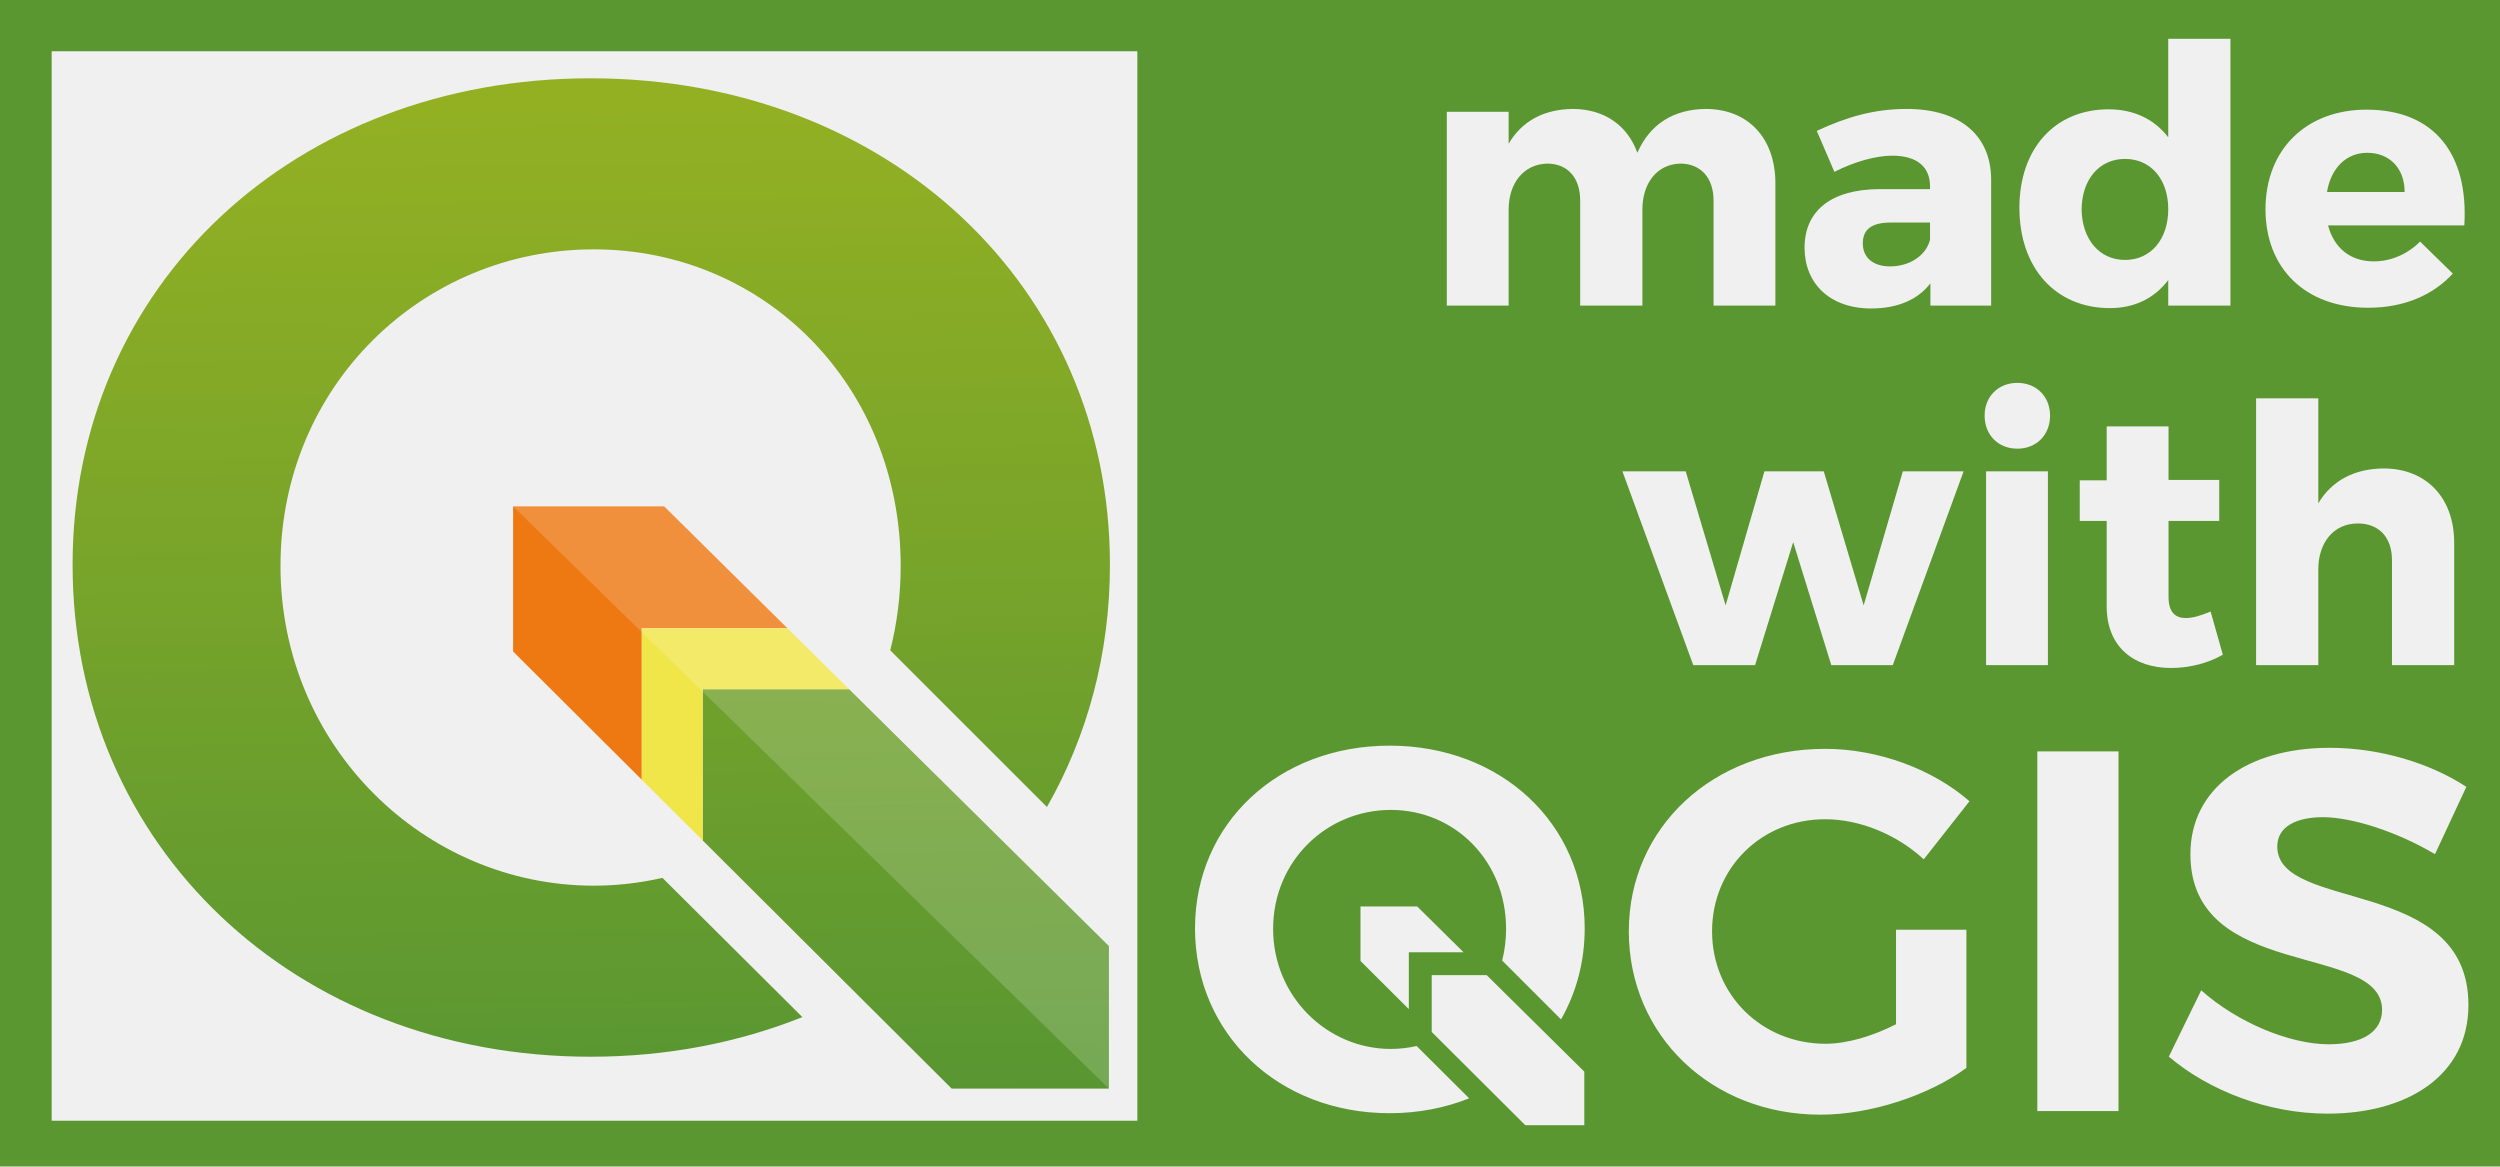
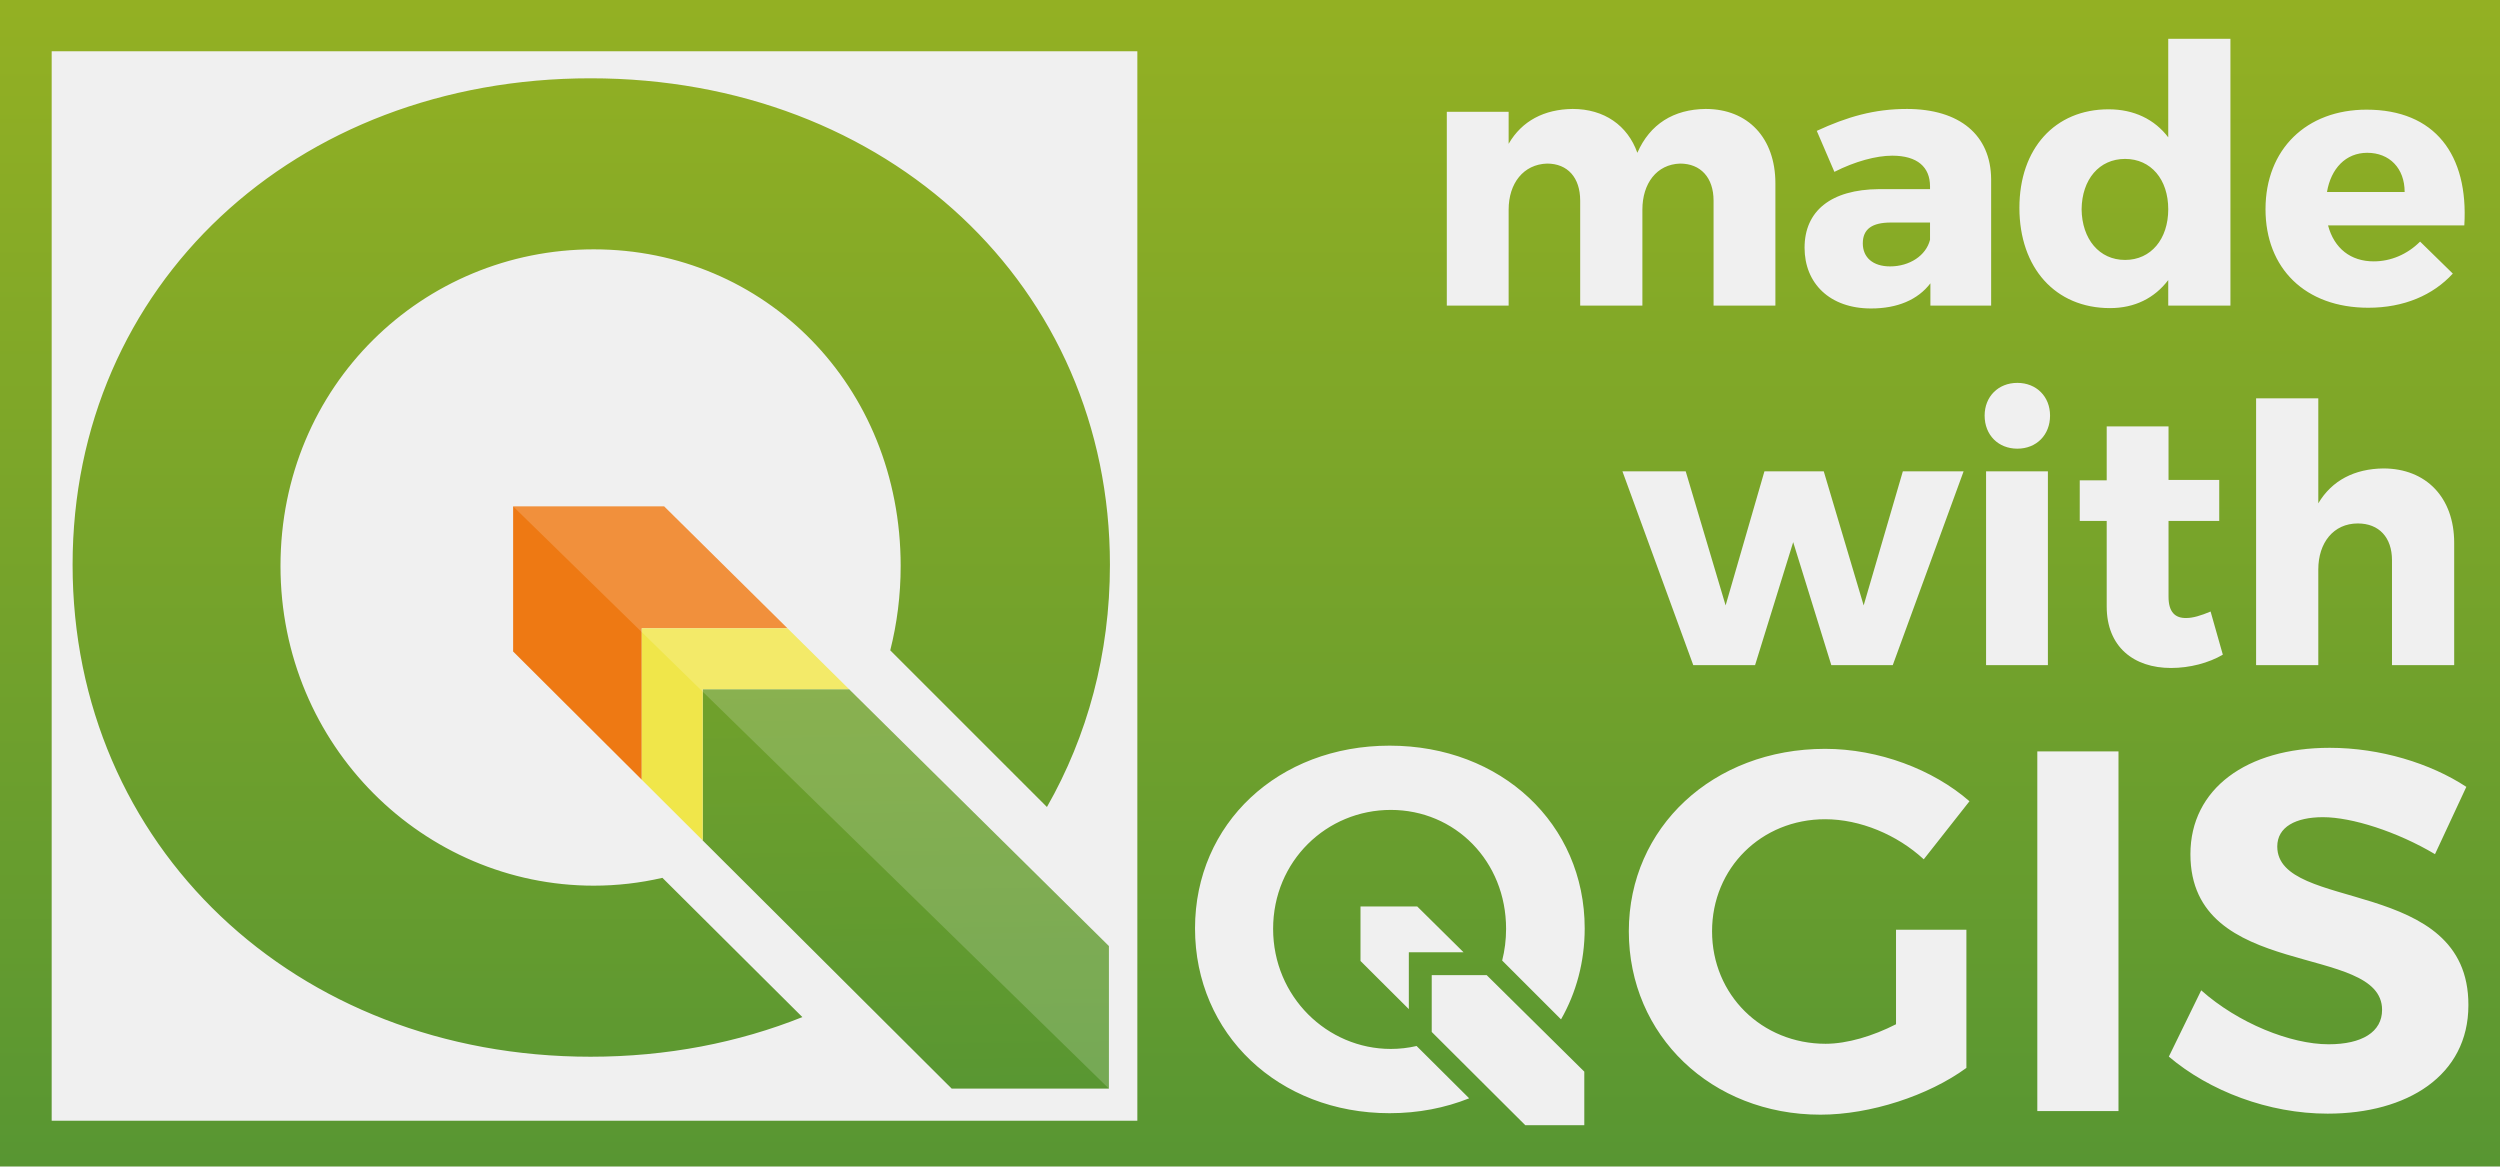
- <svg xmlns="http://www.w3.org/2000/svg" xmlns:xlink="http://www.w3.org/1999/xlink" height="172.301" width="369.273">
-   <defs>
-     <linearGradient gradientTransform="translate(-100.206 -87.199)" y2="102.936" x2="186.512" y1="250.235" x1="188.753" gradientUnits="userSpaceOnUse" id="c" xlink:href="#a" />
+ <svg xmlns="http://www.w3.org/2000/svg" xmlns:xlink="http://www.w3.org/1999/xlink" id="svg27" version="1.1" width="369.273" height="172.301">
+   <defs id="defs3">
+     <linearGradient xlink:href="#a" id="c" gradientUnits="userSpaceOnUse" x1="188.753" y1="250.235" x2="186.512" y2="102.936" gradientTransform="translate(-100.206 -87.199)" />
+     <linearGradient gradientUnits="userSpaceOnUse" y2="1.119" x2="187.371" y1="171.935" x1="187.371" id="linearGradient934" xlink:href="#a" />
  </defs>
-   <linearGradient y2="101.498" x2="232.211" y1="250.034" x1="234.47" gradientUnits="userSpaceOnUse" id="b">
-     <stop offset="0" stop-color="#589632" />
-     <stop offset="1" stop-color="#93b023" />
+   <linearGradient id="b" gradientUnits="userSpaceOnUse" x1="234.47" y1="250.034" x2="232.211" y2="101.498">
+     <stop id="stop5" stop-color="#589632" offset="0" />
+     <stop id="stop7" stop-color="#93b023" offset="1" />
  </linearGradient>
-   <linearGradient y2="102.936" x2="186.512" y1="250.235" x1="188.753" gradientUnits="userSpaceOnUse" id="a">
-     <stop offset="0" stop-color="#589632" />
-     <stop offset="1" stop-color="#93b023" />
+   <linearGradient id="a" gradientUnits="userSpaceOnUse" x1="188.753" y1="250.235" x2="186.512" y2="102.936">
+     <stop id="stop10" stop-color="#589632" offset="0" />
+     <stop id="stop12" stop-color="#93b023" offset="1" />
  </linearGradient>
-   <path d="M0 0v172.3h369.273V0zm320.27 5.736h9.185V45.14h-9.185v-3.77c-2.018 2.655-4.94 4.14-8.604 4.14-8.072 0-13.38-5.946-13.38-14.814 0-8.762 5.257-14.55 13.17-14.55 3.77 0 6.796 1.487 8.814 4.142zM7.633 7.57h160.363v157.977H7.633zm224.66 8.522c4.673 0 8.125 2.443 9.559 6.478 1.858-4.248 5.363-6.425 10.09-6.478 6.266 0 10.3 4.301 10.3 10.992v18.055h-9.133V29.633c0-3.399-1.912-5.47-4.94-5.47-3.45.105-5.573 2.921-5.573 6.798v14.178h-9.188V29.633c0-3.399-1.858-5.47-4.885-5.47-3.504.105-5.683 2.921-5.683 6.798v14.178h-9.133V16.516h9.133v4.726c1.965-3.398 5.258-5.097 9.453-5.15zm49.338 0c7.86 0 12.425 3.877 12.478 10.355V45.14h-8.972v-3.293c-1.859 2.442-4.887 3.717-8.764 3.717-6.107 0-9.822-3.716-9.822-8.973 0-5.417 3.876-8.603 10.992-8.656h7.539v-.426c0-2.815-1.857-4.514-5.574-4.514-2.39 0-5.524.85-8.551 2.39l-2.602-6.054c4.461-2.07 8.497-3.238 13.276-3.238zm67.928.105c10.09 0 15.08 6.639 14.443 17.1h-20.127c.903 3.398 3.346 5.31 6.744 5.31 2.496 0 4.94-1.01 6.852-2.921l4.832 4.726c-2.92 3.186-7.222 5.045-12.479 5.045-9.346 0-15.187-5.842-15.187-14.55 0-8.869 6.053-14.71 14.922-14.71zm.105 6.373c-3.186 0-5.363 2.336-5.947 5.787h11.47c0-3.504-2.23-5.787-5.523-5.787zm-35.768.903c-3.823 0-6.372 3.026-6.425 7.433.053 4.408 2.602 7.489 6.425 7.489 3.824 0 6.374-3.081 6.374-7.489 0-4.407-2.55-7.433-6.374-7.433zm-34.601 9.398c-2.761 0-4.143.956-4.143 3.08 0 2.071 1.487 3.399 4.035 3.399 2.868 0 5.31-1.594 5.895-3.93V32.87zm18.685 23.684c2.815 0 4.832 2.02 4.832 4.834 0 2.867-2.017 4.884-4.832 4.884-2.814 0-4.832-2.017-4.832-4.884 0-2.815 2.018-4.834 4.832-4.834zm35.266 2.285h9.188v15.506c2.017-3.399 5.363-5.1 9.61-5.153 6.32 0 10.462 4.302 10.462 10.993v18.056h-9.188V82.734c0-3.345-1.911-5.416-5.045-5.416-3.61 0-5.84 2.868-5.84 6.797v14.127h-9.187zm-22.066 4.14h9.132v7.913h7.489v6.054h-7.489v11.205c0 2.23.957 3.186 2.657 3.133.956 0 2.176-.373 3.556-.957l1.807 6.373c-2.071 1.222-4.885 1.965-7.646 1.965-5.523 0-9.506-3.133-9.506-9.08V76.947h-3.983v-6h3.983zm-71.532 6.64h9.346l5.895 19.806 5.734-19.807h8.762l5.894 19.807 5.79-19.807h8.974L279.58 98.242h-9.08l-5.629-18.162-5.629 18.162h-9.133zm53.713 0h9.133v28.622h-9.133zm-88.103 40.52c16.5 0 28.816 11.558 28.816 26.993 0 4.946-1.254 9.512-3.496 13.44l-8.693-8.692c.375-1.485.578-3.053.578-4.682 0-10.015-7.549-17.568-17.03-17.568-9.48 0-17.382 7.554-17.382 17.568 0 10.015 7.99 17.739 17.383 17.739a16.96 16.96 0 003.81-.434l7.766 7.726c-3.55 1.42-7.512 2.2-11.752 2.2-16.424 0-28.742-11.71-28.742-27.297 0-15.511 12.318-26.992 28.742-26.992zm138.855.319c7.438 0 14.875 2.276 20.188 5.768l-4.63 9.941c-5.615-3.34-12.294-5.463-16.544-5.463-4.022 0-6.754 1.442-6.754 4.326 0 9.791 28.308 4.326 28.232 23.451 0 10.398-9.031 16.014-20.794 16.014-8.729 0-17.458-3.339-23.454-8.424l4.782-9.79c5.465 4.857 13.206 7.968 18.822 7.968 4.934 0 7.894-1.82 7.894-5.084 0-10.018-28.31-4.174-28.31-22.996 0-9.639 8.273-15.711 20.568-15.711zm-74.529.152c7.893 0 15.937 3.035 21.326 7.74l-6.754 8.577c-3.947-3.643-9.411-5.92-14.572-5.92-9.412 0-16.697 7.212-16.697 16.547 0 9.41 7.363 16.62 16.773 16.62 3.188 0 6.983-1.138 10.399-2.884v-13.965h10.396v20.416c-5.616 4.099-14.193 6.906-21.555 6.906-16.09 0-28.308-11.686-28.308-27.093 0-15.331 12.446-26.944 28.992-26.944zm31.346.38h11.99v53.126h-11.99zm-99.971 22.904h8.38l6.839 6.761h-8.08v8.403l-7.139-7.114zm10.52 10.142h8.119l14.418 14.254v7.908h-8.721l-13.816-13.771z" fill="#5b9731" />
-   <path fill="#ee7913" d="M98.1 74.801H75.794v21.433l19 18.937v-22.37h21.513z" />
-   <path transform="translate(-100.206 -87.199)" fill="url(#b)" d="M204 189v22.34L240.782 248H264v-21.054L225.617 189z" />
-   <path fill="#f0e64a" d="M116.307 92.801H94.794v22.37l9 8.97v-22.34h21.617z" />
-   <path d="M97.846 129.665a45.146 45.146 0 01-10.144 1.157c-25.005 0-46.27-20.562-46.27-47.222s21.031-46.769 46.27-46.769c25.24 0 45.336 20.108 45.336 46.77 0 4.335-.54 8.507-1.539 12.46l23.144 23.14c5.967-10.456 9.305-22.612 9.305-35.779 0-41.09-32.79-71.856-76.714-71.856-43.722 0-76.512 30.564-76.512 71.856 0 41.494 32.791 72.666 76.512 72.666 11.287 0 21.835-2.076 31.284-5.854z" fill="url(#c)" />
-   <path d="M75.794 74.801l88 86v-21.054L125.411 101.8l-9.103-9-18.207-18z" fill="#fff" fill-opacity=".173" />
+   <path style="fill-opacity:1;fill:url(#linearGradient934)" id="path15" d="M 0 0 L 0 172.301 L 369.273 172.301 L 369.273 0 L 0 0 z M 320.27 5.736 L 329.455 5.736 L 329.455 45.141 L 320.27 45.141 L 320.27 41.369 C 318.252 44.024 315.33 45.51 311.666 45.51 C 303.594 45.51 298.285 39.563 298.285 30.695 C 298.285 21.933 303.542 16.146 311.455 16.146 C 315.225 16.146 318.252 17.632 320.27 20.287 L 320.27 5.736 z M 7.633 7.57 L 167.996 7.57 L 167.996 165.547 L 7.633 165.547 L 7.633 7.57 z M 87.234 11.566 C 43.512 11.566 10.723 42.13 10.723 83.422 C 10.723 124.916 43.513 156.088 87.234 156.088 C 98.521 156.088 109.069 154.012 118.518 150.234 L 97.846 129.664 A 45.146 45.146 0 0 1 87.701 130.822 C 62.696 130.822 41.432 110.26 41.432 83.6 C 41.432 56.94 62.462 36.83 87.701 36.83 C 112.941 36.83 133.037 56.94 133.037 83.602 C 133.037 87.937 132.497 92.108 131.498 96.061 L 154.643 119.201 C 160.61 108.745 163.947 96.589 163.947 83.422 C 163.947 42.332 131.158 11.566 87.234 11.566 z M 232.293 16.092 C 236.966 16.092 240.418 18.535 241.852 22.57 C 243.71 18.322 247.214 16.145 251.941 16.092 C 258.207 16.092 262.242 20.393 262.242 27.084 L 262.242 45.139 L 253.109 45.139 L 253.109 29.633 C 253.109 26.234 251.198 24.162 248.17 24.162 C 244.72 24.267 242.596 27.084 242.596 30.961 L 242.596 45.139 L 233.408 45.139 L 233.408 29.633 C 233.408 26.234 231.55 24.162 228.523 24.162 C 225.019 24.267 222.84 27.084 222.84 30.961 L 222.84 45.139 L 213.707 45.139 L 213.707 16.516 L 222.84 16.516 L 222.84 21.242 C 224.805 17.844 228.098 16.145 232.293 16.092 z M 281.631 16.092 C 289.491 16.092 294.056 19.969 294.109 26.447 L 294.109 45.141 L 285.137 45.141 L 285.137 41.848 C 283.278 44.29 280.25 45.564 276.373 45.564 C 270.266 45.564 266.551 41.849 266.551 36.592 C 266.551 31.175 270.427 27.989 277.543 27.936 L 285.082 27.936 L 285.082 27.51 C 285.082 24.695 283.225 22.994 279.508 22.994 C 277.118 22.994 273.984 23.845 270.957 25.385 L 268.355 19.33 C 272.816 17.26 276.852 16.094 281.631 16.094 L 281.631 16.092 z M 349.559 16.197 C 359.649 16.197 364.639 22.836 364.002 33.297 L 343.875 33.297 C 344.778 36.695 347.221 38.607 350.619 38.607 C 353.115 38.607 355.559 37.597 357.471 35.686 L 362.303 40.412 C 359.383 43.598 355.081 45.457 349.824 45.457 C 340.478 45.457 334.637 39.614 334.637 30.906 C 334.637 22.037 340.69 16.197 349.559 16.197 z M 349.664 22.57 C 346.478 22.57 344.301 24.906 343.717 28.357 L 355.188 28.357 C 355.188 24.853 352.957 22.57 349.664 22.57 z M 313.896 23.473 C 310.073 23.473 307.524 26.499 307.471 30.906 C 307.524 35.314 310.073 38.395 313.896 38.395 C 317.72 38.395 320.27 35.314 320.27 30.906 C 320.27 26.499 317.72 23.473 313.896 23.473 z M 285.082 32.869 L 279.295 32.871 C 276.534 32.871 275.152 33.827 275.152 35.951 C 275.152 38.022 276.639 39.35 279.188 39.35 C 282.055 39.35 284.497 37.756 285.082 35.42 L 285.082 32.869 z M 297.98 56.555 C 300.795 56.555 302.812 58.575 302.812 61.389 C 302.812 64.256 300.795 66.273 297.98 66.273 C 295.166 66.273 293.148 64.256 293.148 61.389 C 293.148 58.574 295.166 56.555 297.98 56.555 z M 333.246 58.84 L 342.434 58.84 L 342.434 74.346 C 344.451 70.947 347.798 69.246 352.045 69.193 C 358.365 69.193 362.506 73.495 362.506 80.186 L 362.506 98.242 L 353.318 98.242 L 353.318 82.734 C 353.318 79.389 351.407 77.318 348.273 77.318 C 344.663 77.318 342.434 80.186 342.434 84.115 L 342.434 98.242 L 333.246 98.242 L 333.246 58.84 z M 311.18 62.98 L 320.312 62.98 L 320.312 70.893 L 327.801 70.893 L 327.801 76.947 L 320.312 76.947 L 320.312 88.152 C 320.312 90.382 321.269 91.338 322.969 91.285 C 323.925 91.285 325.145 90.912 326.525 90.328 L 328.332 96.701 C 326.261 97.923 323.447 98.666 320.686 98.666 C 315.163 98.666 311.18 95.533 311.18 89.586 L 311.18 76.947 L 307.197 76.947 L 307.197 70.947 L 311.18 70.947 L 311.18 62.98 z M 239.648 69.619 L 248.994 69.619 L 254.889 89.426 L 260.623 69.619 L 269.385 69.619 L 275.279 89.426 L 281.068 69.619 L 290.043 69.619 L 279.58 98.242 L 270.5 98.242 L 264.871 80.08 L 259.242 98.242 L 250.109 98.242 L 239.648 69.619 z M 293.361 69.619 L 302.494 69.619 L 302.494 98.242 L 293.361 98.242 L 293.361 69.619 z M 205.258 110.141 C 221.758 110.141 234.074 121.698 234.074 137.133 C 234.074 142.079 232.82 146.644 230.578 150.572 L 221.885 141.881 C 222.26 140.396 222.463 138.828 222.463 137.199 C 222.463 127.184 214.915 119.631 205.434 119.631 C 195.954 119.631 188.051 127.185 188.051 137.199 C 188.051 147.214 196.041 154.938 205.434 154.938 A 16.96 16.96 0 0 0 209.244 154.504 L 217.01 162.23 C 213.46 163.65 209.498 164.43 205.258 164.43 C 188.834 164.43 176.516 152.72 176.516 137.133 C 176.516 121.622 188.834 110.141 205.258 110.141 z M 344.113 110.459 C 351.551 110.459 358.988 112.735 364.301 116.227 L 359.672 126.168 C 354.057 122.828 347.377 120.705 343.127 120.705 C 339.105 120.705 336.373 122.147 336.373 125.031 C 336.373 134.822 364.681 129.357 364.605 148.482 C 364.605 158.88 355.574 164.496 343.811 164.496 C 335.082 164.496 326.353 161.157 320.357 156.072 L 325.139 146.281 C 330.604 151.138 338.345 154.25 343.961 154.25 C 348.895 154.25 351.855 152.43 351.855 149.166 C 351.855 139.148 323.545 144.992 323.545 126.17 C 323.545 116.531 331.818 110.459 344.113 110.459 z M 269.584 110.611 C 277.477 110.611 285.521 113.647 290.91 118.352 L 284.156 126.928 C 280.209 123.285 274.745 121.008 269.584 121.008 C 260.172 121.008 252.887 128.22 252.887 137.555 C 252.887 146.965 260.25 154.176 269.66 154.176 C 272.848 154.176 276.643 153.037 280.059 151.291 L 280.059 137.326 L 290.455 137.326 L 290.455 157.742 C 284.839 161.841 276.262 164.648 268.9 164.648 C 252.81 164.648 240.592 152.962 240.592 137.555 C 240.592 122.224 253.038 110.611 269.584 110.611 z M 300.93 110.99 L 312.92 110.99 L 312.92 164.117 L 300.93 164.117 L 300.93 110.99 z M 200.959 133.895 L 209.34 133.895 L 216.178 140.656 L 208.098 140.656 L 208.098 149.059 L 200.959 141.945 L 200.959 133.895 z M 211.479 144.037 L 219.598 144.037 L 234.016 158.291 L 234.016 166.199 L 225.295 166.199 L 211.479 152.428 L 211.479 144.037 z " />
+   <path id="path17" d="M98.1 74.801H75.794v21.433l19 18.937v-22.37h21.513z" fill="#ee7913" />
+   <path id="path19" d="M204 189v22.34L240.782 248H264v-21.054L225.617 189z" fill="url(#b)" transform="translate(-100.206 -87.199)" />
+   <path id="path21" d="M116.307 92.801H94.794v22.37l9 8.97v-22.34h21.617z" fill="#f0e64a" />
+   <path id="path25" fill-opacity=".173" fill="#fff" d="M75.794 74.801l88 86v-21.054L125.411 101.8l-9.103-9-18.207-18z" />
</svg>
